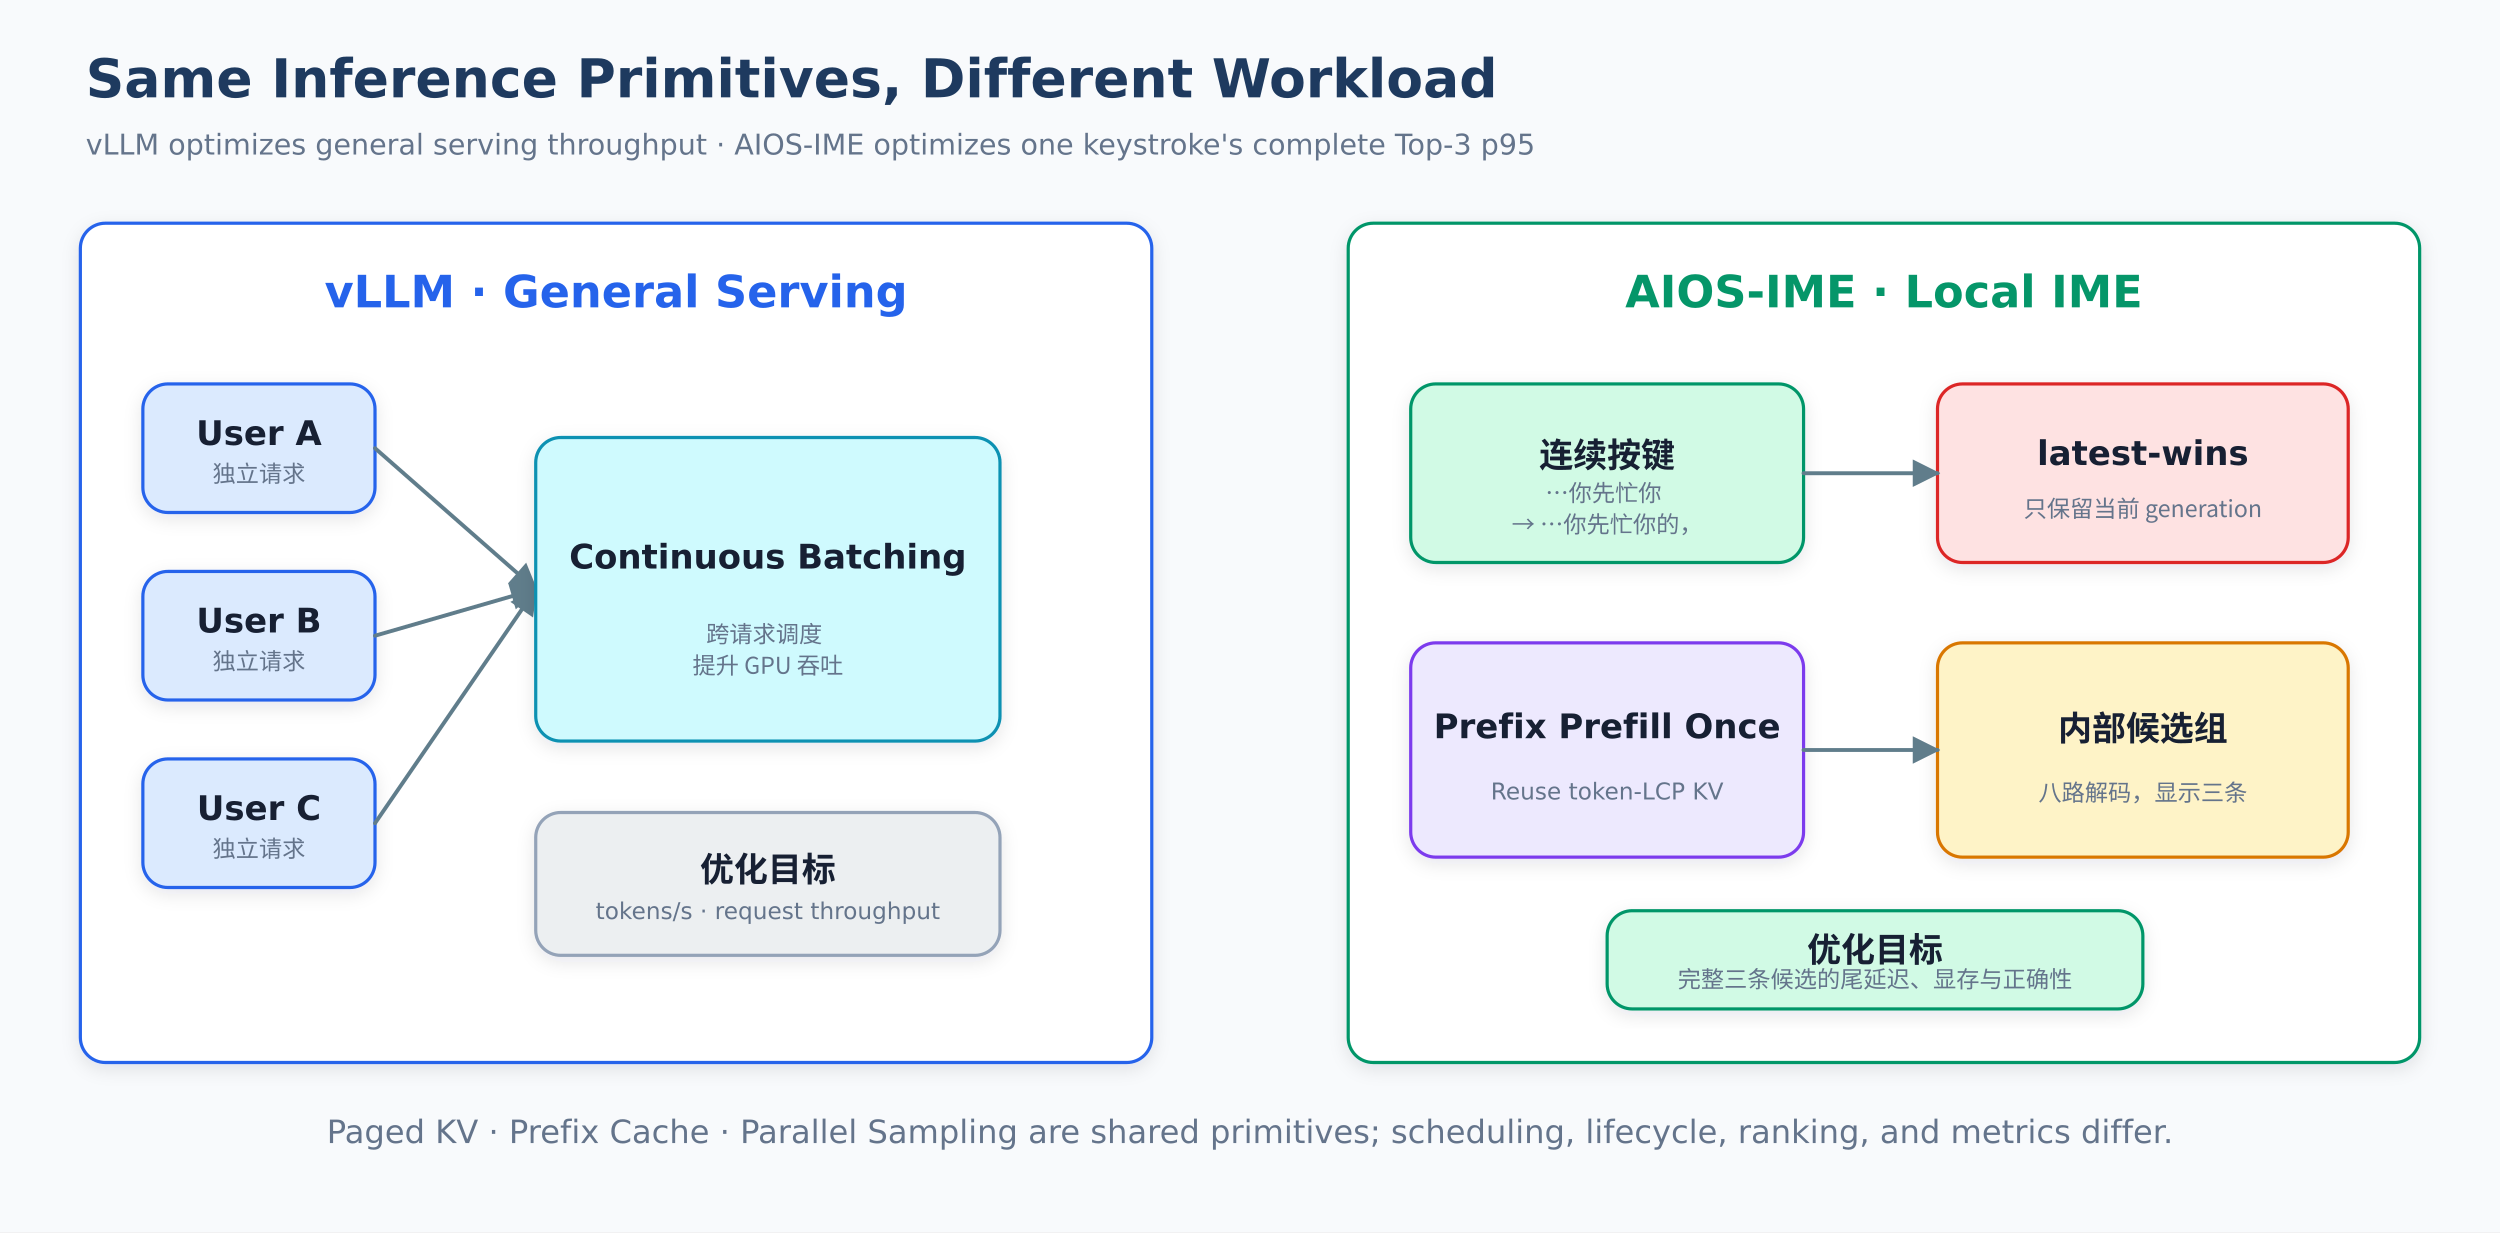
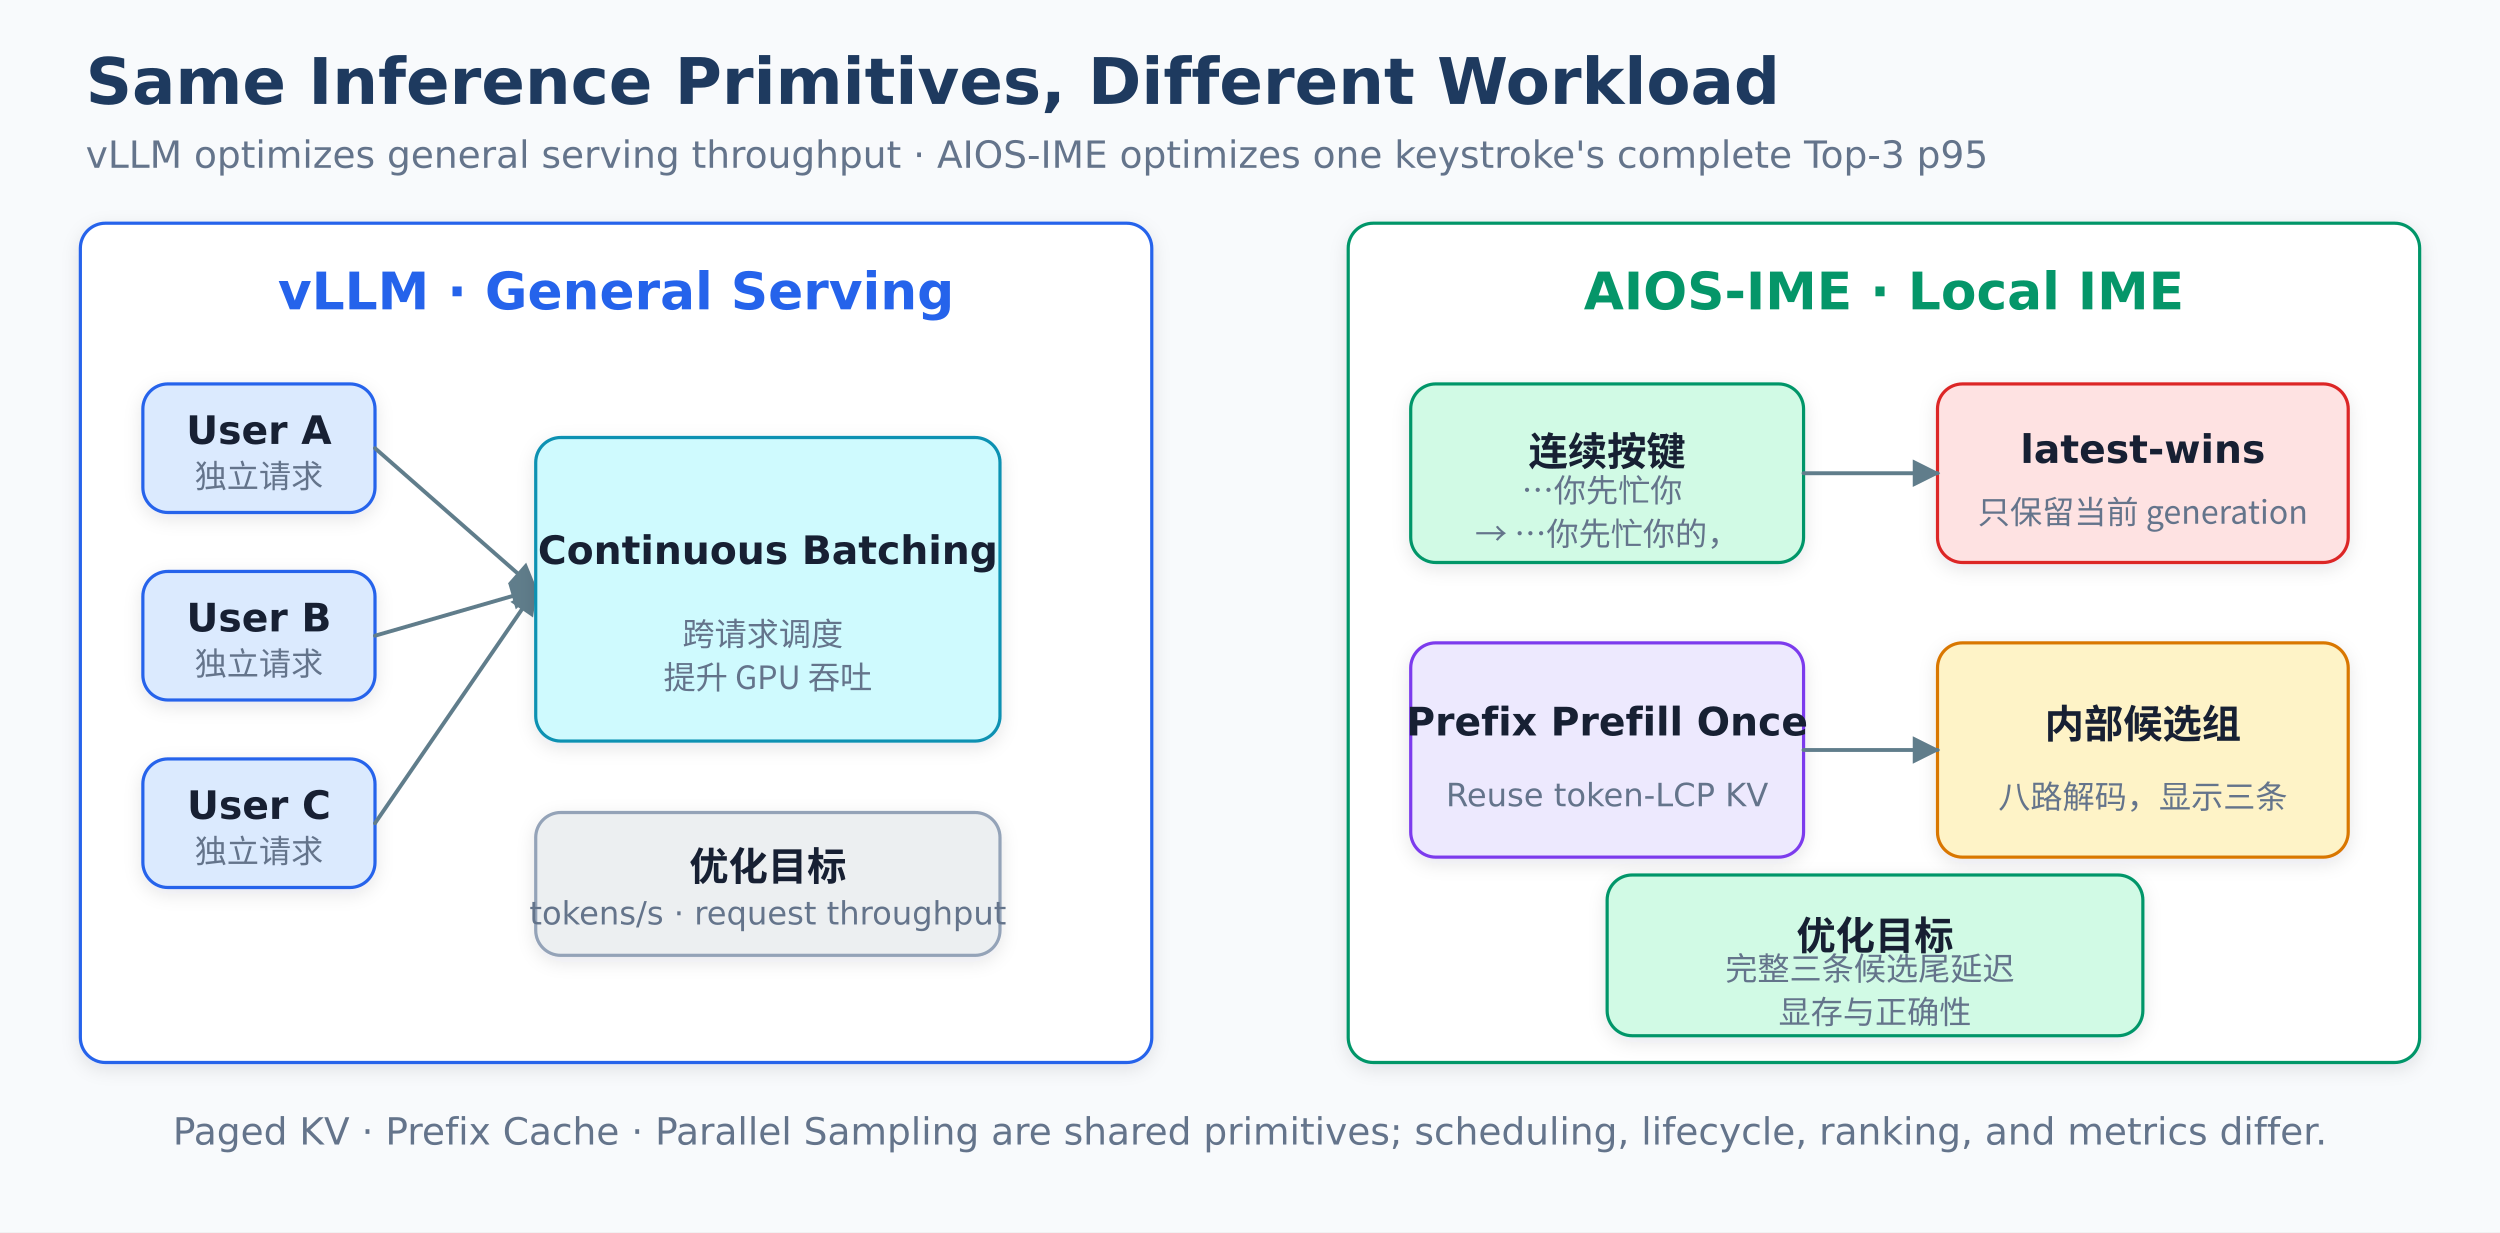
<svg xmlns="http://www.w3.org/2000/svg" width="1400" height="690" viewBox="0 0 1400 690" role="img" aria-labelledby="title desc">
  <defs>
    <marker id="arrow" viewBox="0 0 10 10" refX="9" refY="5" markerWidth="7" markerHeight="7" orient="auto-start-reverse">
      <path d="M 0 0 L 10 5 L 0 10 z" fill="#607d8b" />
    </marker>
    <filter id="shadow" x="-20%" y="-20%" width="140%" height="140%">
      <feDropShadow dx="0" dy="3" stdDeviation="5" flood-color="#0f172a" flood-opacity="0.10" />
    </filter>
  </defs>
  <rect width="100%" height="100%" fill="#f8fafc" />
-   <text text-anchor="start" dominant-baseline="middle" font-family="'DejaVu Sans', Helvetica, Arial, sans-serif" font-size="30" font-weight="700" fill="#1e3a5f">
-     <tspan x="48" y="46.0" font-family="'DejaVu Sans', Helvetica, Arial, sans-serif">Same Inference Primitives, Different Workload</tspan>
+   <text text-anchor="start" dominant-baseline="middle" font-family="'DejaVu Sans', Helvetica, Arial, sans-serif" font-size="36" font-weight="700" fill="#1e3a5f">
+     <tspan x="48" y="48.0" font-family="'DejaVu Sans', Helvetica, Arial, sans-serif">Same Inference Primitives, Different Workload</tspan>
  </text>
-   <text text-anchor="start" dominant-baseline="middle" font-family="'DejaVu Sans', Helvetica, Arial, sans-serif" font-size="16" font-weight="400" fill="#64748b">
-     <tspan x="48" y="82.0" font-family="'DejaVu Sans', Helvetica, Arial, sans-serif">vLLM optimizes general serving throughput · AIOS-IME optimizes one keystroke's complete Top-3 p95</tspan>
+   <text text-anchor="start" dominant-baseline="middle" font-family="'DejaVu Sans', Helvetica, Arial, sans-serif" font-size="21" font-weight="400" fill="#64748b">
+     <tspan x="48" y="88.0" font-family="'DejaVu Sans', Helvetica, Arial, sans-serif">vLLM optimizes general serving throughput · AIOS-IME optimizes one keystroke's complete Top-3 p95</tspan>
  </text>
  <rect x="45" y="125" width="600" height="470" rx="14" fill="#ffffff" stroke="#2563eb" stroke-width="1.8" filter="url(#shadow)" />
  <rect x="755" y="125" width="600" height="470" rx="14" fill="#ffffff" stroke="#059669" stroke-width="1.8" filter="url(#shadow)" />
-   <text text-anchor="middle" dominant-baseline="middle" font-family="'DejaVu Sans', Helvetica, Arial, sans-serif" font-size="25" font-weight="700" fill="#2563eb">
+   <text text-anchor="middle" dominant-baseline="middle" font-family="'DejaVu Sans', Helvetica, Arial, sans-serif" font-size="29" font-weight="700" fill="#2563eb">
    <tspan x="345.0" y="165.0" font-family="'DejaVu Sans', Helvetica, Arial, sans-serif">vLLM · General Serving</tspan>
  </text>
-   <text text-anchor="middle" dominant-baseline="middle" font-family="'DejaVu Sans', Helvetica, Arial, sans-serif" font-size="25" font-weight="700" fill="#059669">
+   <text text-anchor="middle" dominant-baseline="middle" font-family="'DejaVu Sans', Helvetica, Arial, sans-serif" font-size="29" font-weight="700" fill="#059669">
    <tspan x="1055.0" y="165.0" font-family="'DejaVu Sans', Helvetica, Arial, sans-serif">AIOS-IME · Local IME</tspan>
  </text>
  <rect x="80" y="215" width="130" height="72" rx="14" fill="#dbeafe" stroke="#2563eb" stroke-width="1.8" filter="url(#shadow)" />
-   <text text-anchor="middle" dominant-baseline="middle" font-family="'DejaVu Sans', Helvetica, Arial, sans-serif" font-size="19" font-weight="700" fill="#172033">
-     <tspan x="145.0" y="243.8" font-family="'DejaVu Sans', Helvetica, Arial, sans-serif">User A</tspan>
+   <text text-anchor="middle" dominant-baseline="middle" font-family="'DejaVu Sans', Helvetica, Arial, sans-serif" font-size="22" font-weight="700" fill="#172033">
+     <tspan x="145.0" y="242.36" font-family="'DejaVu Sans', Helvetica, Arial, sans-serif">User A</tspan>
  </text>
-   <text text-anchor="middle" dominant-baseline="middle" font-family="'DejaVu Sans', Helvetica, Arial, sans-serif" font-size="13" font-weight="400" fill="#64748b">
-     <tspan x="145.0" y="265.4" font-family="'Droid Sans Fallback', 'Noto Sans CJK SC', 'Microsoft YaHei', 'PingFang SC', sans-serif">独立请求</tspan>
+   <text text-anchor="middle" dominant-baseline="middle" font-family="'DejaVu Sans', Helvetica, Arial, sans-serif" font-size="18" font-weight="400" fill="#64748b">
+     <tspan x="145.0" y="266.84" font-family="'Droid Sans Fallback', 'Noto Sans CJK SC', 'Microsoft YaHei', 'PingFang SC', sans-serif">独立请求</tspan>
  </text>
  <line x1="210" y1="251" x2="300" y2="330" stroke="#607d8b" stroke-width="2.2" stroke-linecap="round" marker-end="url(#arrow)" />
  <rect x="80" y="320" width="130" height="72" rx="14" fill="#dbeafe" stroke="#2563eb" stroke-width="1.8" filter="url(#shadow)" />
-   <text text-anchor="middle" dominant-baseline="middle" font-family="'DejaVu Sans', Helvetica, Arial, sans-serif" font-size="19" font-weight="700" fill="#172033">
-     <tspan x="145.0" y="348.8" font-family="'DejaVu Sans', Helvetica, Arial, sans-serif">User B</tspan>
+   <text text-anchor="middle" dominant-baseline="middle" font-family="'DejaVu Sans', Helvetica, Arial, sans-serif" font-size="22" font-weight="700" fill="#172033">
+     <tspan x="145.0" y="347.36" font-family="'DejaVu Sans', Helvetica, Arial, sans-serif">User B</tspan>
  </text>
-   <text text-anchor="middle" dominant-baseline="middle" font-family="'DejaVu Sans', Helvetica, Arial, sans-serif" font-size="13" font-weight="400" fill="#64748b">
-     <tspan x="145.0" y="370.4" font-family="'Droid Sans Fallback', 'Noto Sans CJK SC', 'Microsoft YaHei', 'PingFang SC', sans-serif">独立请求</tspan>
+   <text text-anchor="middle" dominant-baseline="middle" font-family="'DejaVu Sans', Helvetica, Arial, sans-serif" font-size="18" font-weight="400" fill="#64748b">
+     <tspan x="145.0" y="371.84" font-family="'Droid Sans Fallback', 'Noto Sans CJK SC', 'Microsoft YaHei', 'PingFang SC', sans-serif">独立请求</tspan>
  </text>
  <line x1="210" y1="356" x2="300" y2="330" stroke="#607d8b" stroke-width="2.2" stroke-linecap="round" marker-end="url(#arrow)" />
  <rect x="80" y="425" width="130" height="72" rx="14" fill="#dbeafe" stroke="#2563eb" stroke-width="1.8" filter="url(#shadow)" />
-   <text text-anchor="middle" dominant-baseline="middle" font-family="'DejaVu Sans', Helvetica, Arial, sans-serif" font-size="19" font-weight="700" fill="#172033">
-     <tspan x="145.0" y="453.8" font-family="'DejaVu Sans', Helvetica, Arial, sans-serif">User C</tspan>
+   <text text-anchor="middle" dominant-baseline="middle" font-family="'DejaVu Sans', Helvetica, Arial, sans-serif" font-size="22" font-weight="700" fill="#172033">
+     <tspan x="145.0" y="452.36" font-family="'DejaVu Sans', Helvetica, Arial, sans-serif">User C</tspan>
  </text>
-   <text text-anchor="middle" dominant-baseline="middle" font-family="'DejaVu Sans', Helvetica, Arial, sans-serif" font-size="13" font-weight="400" fill="#64748b">
-     <tspan x="145.0" y="475.4" font-family="'Droid Sans Fallback', 'Noto Sans CJK SC', 'Microsoft YaHei', 'PingFang SC', sans-serif">独立请求</tspan>
+   <text text-anchor="middle" dominant-baseline="middle" font-family="'DejaVu Sans', Helvetica, Arial, sans-serif" font-size="18" font-weight="400" fill="#64748b">
+     <tspan x="145.0" y="476.84" font-family="'Droid Sans Fallback', 'Noto Sans CJK SC', 'Microsoft YaHei', 'PingFang SC', sans-serif">独立请求</tspan>
  </text>
  <line x1="210" y1="461" x2="300" y2="330" stroke="#607d8b" stroke-width="2.2" stroke-linecap="round" marker-end="url(#arrow)" />
  <rect x="300" y="245" width="260" height="170" rx="14" fill="#cffafe" stroke="#0891b2" stroke-width="1.8" filter="url(#shadow)" />
-   <text text-anchor="middle" dominant-baseline="middle" font-family="'DejaVu Sans', Helvetica, Arial, sans-serif" font-size="19" font-weight="700" fill="#172033">
-     <tspan x="430.0" y="313.0" font-family="'DejaVu Sans', Helvetica, Arial, sans-serif">Continuous Batching</tspan>
+   <text text-anchor="middle" dominant-baseline="middle" font-family="'DejaVu Sans', Helvetica, Arial, sans-serif" font-size="22" font-weight="700" fill="#172033">
+     <tspan x="430.0" y="309.6" font-family="'DejaVu Sans', Helvetica, Arial, sans-serif">Continuous Batching</tspan>
  </text>
-   <text text-anchor="middle" dominant-baseline="middle" font-family="'DejaVu Sans', Helvetica, Arial, sans-serif" font-size="13" font-weight="400" fill="#64748b">
-     <tspan x="430.0" y="355.225" font-family="'Droid Sans Fallback', 'Noto Sans CJK SC', 'Microsoft YaHei', 'PingFang SC', sans-serif">跨请求调度</tspan>
-     <tspan x="430.0" y="372.775" font-family="'Droid Sans Fallback', 'Noto Sans CJK SC', 'Microsoft YaHei', 'PingFang SC', sans-serif">提升 GPU 吞吐</tspan>
+   <text text-anchor="middle" dominant-baseline="middle" font-family="'DejaVu Sans', Helvetica, Arial, sans-serif" font-size="18" font-weight="400" fill="#64748b">
+     <tspan x="430.0" y="355.25" font-family="'Droid Sans Fallback', 'Noto Sans CJK SC', 'Microsoft YaHei', 'PingFang SC', sans-serif">跨请求调度</tspan>
+     <tspan x="430.0" y="379.55" font-family="'Droid Sans Fallback', 'Noto Sans CJK SC', 'Microsoft YaHei', 'PingFang SC', sans-serif">提升 GPU 吞吐</tspan>
  </text>
  <rect x="300" y="455" width="260" height="80" rx="14" fill="#eceff1" stroke="#94a3b8" stroke-width="1.8" filter="url(#shadow)" />
-   <text text-anchor="middle" dominant-baseline="middle" font-family="'DejaVu Sans', Helvetica, Arial, sans-serif" font-size="19" font-weight="700" fill="#172033">
-     <tspan x="430.0" y="487.0" font-family="'Droid Sans Fallback', 'Noto Sans CJK SC', 'Microsoft YaHei', 'PingFang SC', sans-serif">优化目标</tspan>
+   <text text-anchor="middle" dominant-baseline="middle" font-family="'DejaVu Sans', Helvetica, Arial, sans-serif" font-size="22" font-weight="700" fill="#172033">
+     <tspan x="430.0" y="485.4" font-family="'Droid Sans Fallback', 'Noto Sans CJK SC', 'Microsoft YaHei', 'PingFang SC', sans-serif">优化目标</tspan>
  </text>
-   <text text-anchor="middle" dominant-baseline="middle" font-family="'DejaVu Sans', Helvetica, Arial, sans-serif" font-size="13" font-weight="400" fill="#64748b">
-     <tspan x="430.0" y="511.0" font-family="'DejaVu Sans', Helvetica, Arial, sans-serif">tokens/s · request throughput</tspan>
+   <text text-anchor="middle" dominant-baseline="middle" font-family="'DejaVu Sans', Helvetica, Arial, sans-serif" font-size="18" font-weight="400" fill="#64748b">
+     <tspan x="430.0" y="512.6" font-family="'DejaVu Sans', Helvetica, Arial, sans-serif">tokens/s · request throughput</tspan>
  </text>
  <rect x="790" y="215" width="220" height="100" rx="14" fill="#d1fae5" stroke="#059669" stroke-width="1.8" filter="url(#shadow)" />
-   <text text-anchor="middle" dominant-baseline="middle" font-family="'DejaVu Sans', Helvetica, Arial, sans-serif" font-size="19" font-weight="700" fill="#172033">
-     <tspan x="900.0" y="255.0" font-family="'Droid Sans Fallback', 'Noto Sans CJK SC', 'Microsoft YaHei', 'PingFang SC', sans-serif">连续按键</tspan>
+   <text text-anchor="middle" dominant-baseline="middle" font-family="'DejaVu Sans', Helvetica, Arial, sans-serif" font-size="22" font-weight="700" fill="#172033">
+     <tspan x="900.0" y="253.0" font-family="'Droid Sans Fallback', 'Noto Sans CJK SC', 'Microsoft YaHei', 'PingFang SC', sans-serif">连续按键</tspan>
  </text>
-   <text text-anchor="middle" dominant-baseline="middle" font-family="'DejaVu Sans', Helvetica, Arial, sans-serif" font-size="13" font-weight="400" fill="#64748b">
-     <tspan x="900.0" y="276.225" font-family="'Droid Sans Fallback', 'Noto Sans CJK SC', 'Microsoft YaHei', 'PingFang SC', sans-serif">…你先忙你</tspan>
-     <tspan x="900.0" y="293.775" font-family="'Droid Sans Fallback', 'Noto Sans CJK SC', 'Microsoft YaHei', 'PingFang SC', sans-serif">→ …你先忙你的，</tspan>
+   <text text-anchor="middle" dominant-baseline="middle" font-family="'DejaVu Sans', Helvetica, Arial, sans-serif" font-size="18" font-weight="400" fill="#64748b">
+     <tspan x="900.0" y="274.85" font-family="'Droid Sans Fallback', 'Noto Sans CJK SC', 'Microsoft YaHei', 'PingFang SC', sans-serif">…你先忙你</tspan>
+     <tspan x="900.0" y="299.15" font-family="'Droid Sans Fallback', 'Noto Sans CJK SC', 'Microsoft YaHei', 'PingFang SC', sans-serif">→ …你先忙你的，</tspan>
  </text>
  <rect x="1085" y="215" width="230" height="100" rx="14" fill="#fee2e2" stroke="#dc2626" stroke-width="1.8" filter="url(#shadow)" />
-   <text text-anchor="middle" dominant-baseline="middle" font-family="'DejaVu Sans', Helvetica, Arial, sans-serif" font-size="19" font-weight="700" fill="#172033">
-     <tspan x="1200.0" y="255.0" font-family="'DejaVu Sans', Helvetica, Arial, sans-serif">latest-wins</tspan>
+   <text text-anchor="middle" dominant-baseline="middle" font-family="'DejaVu Sans', Helvetica, Arial, sans-serif" font-size="22" font-weight="700" fill="#172033">
+     <tspan x="1200.0" y="253.0" font-family="'DejaVu Sans', Helvetica, Arial, sans-serif">latest-wins</tspan>
  </text>
-   <text text-anchor="middle" dominant-baseline="middle" font-family="'DejaVu Sans', Helvetica, Arial, sans-serif" font-size="13" font-weight="400" fill="#64748b">
-     <tspan x="1200.0" y="285.0" font-family="'Droid Sans Fallback', 'Noto Sans CJK SC', 'Microsoft YaHei', 'PingFang SC', sans-serif">只保留当前 generation</tspan>
+   <text text-anchor="middle" dominant-baseline="middle" font-family="'DejaVu Sans', Helvetica, Arial, sans-serif" font-size="18" font-weight="400" fill="#64748b">
+     <tspan x="1200.0" y="287.0" font-family="'Droid Sans Fallback', 'Noto Sans CJK SC', 'Microsoft YaHei', 'PingFang SC', sans-serif">只保留当前 generation</tspan>
  </text>
  <line x1="1010" y1="265" x2="1085" y2="265" stroke="#607d8b" stroke-width="2.2" stroke-linecap="round" marker-end="url(#arrow)" />
  <rect x="790" y="360" width="220" height="120" rx="14" fill="#ede9fe" stroke="#7c3aed" stroke-width="1.8" filter="url(#shadow)" />
-   <text text-anchor="middle" dominant-baseline="middle" font-family="'DejaVu Sans', Helvetica, Arial, sans-serif" font-size="19" font-weight="700" fill="#172033">
-     <tspan x="900.0" y="408.0" font-family="'DejaVu Sans', Helvetica, Arial, sans-serif">Prefix Prefill Once</tspan>
+   <text text-anchor="middle" dominant-baseline="middle" font-family="'DejaVu Sans', Helvetica, Arial, sans-serif" font-size="22" font-weight="700" fill="#172033">
+     <tspan x="900.0" y="405.6" font-family="'DejaVu Sans', Helvetica, Arial, sans-serif">Prefix Prefill Once</tspan>
  </text>
-   <text text-anchor="middle" dominant-baseline="middle" font-family="'DejaVu Sans', Helvetica, Arial, sans-serif" font-size="13" font-weight="400" fill="#64748b">
-     <tspan x="900.0" y="444.0" font-family="'DejaVu Sans', Helvetica, Arial, sans-serif">Reuse token-LCP KV</tspan>
+   <text text-anchor="middle" dominant-baseline="middle" font-family="'DejaVu Sans', Helvetica, Arial, sans-serif" font-size="18" font-weight="400" fill="#64748b">
+     <tspan x="900.0" y="446.4" font-family="'DejaVu Sans', Helvetica, Arial, sans-serif">Reuse token-LCP KV</tspan>
  </text>
  <rect x="1085" y="360" width="230" height="120" rx="14" fill="#fef3c7" stroke="#d97706" stroke-width="1.8" filter="url(#shadow)" />
-   <text text-anchor="middle" dominant-baseline="middle" font-family="'DejaVu Sans', Helvetica, Arial, sans-serif" font-size="19" font-weight="700" fill="#172033">
-     <tspan x="1200.0" y="408.0" font-family="'Droid Sans Fallback', 'Noto Sans CJK SC', 'Microsoft YaHei', 'PingFang SC', sans-serif">内部候选组</tspan>
+   <text text-anchor="middle" dominant-baseline="middle" font-family="'DejaVu Sans', Helvetica, Arial, sans-serif" font-size="22" font-weight="700" fill="#172033">
+     <tspan x="1200.0" y="405.6" font-family="'Droid Sans Fallback', 'Noto Sans CJK SC', 'Microsoft YaHei', 'PingFang SC', sans-serif">内部候选组</tspan>
  </text>
-   <text text-anchor="middle" dominant-baseline="middle" font-family="'DejaVu Sans', Helvetica, Arial, sans-serif" font-size="13" font-weight="400" fill="#64748b">
-     <tspan x="1200.0" y="444.0" font-family="'Droid Sans Fallback', 'Noto Sans CJK SC', 'Microsoft YaHei', 'PingFang SC', sans-serif">八路解码，显示三条</tspan>
+   <text text-anchor="middle" dominant-baseline="middle" font-family="'DejaVu Sans', Helvetica, Arial, sans-serif" font-size="18" font-weight="400" fill="#64748b">
+     <tspan x="1200.0" y="446.4" font-family="'Droid Sans Fallback', 'Noto Sans CJK SC', 'Microsoft YaHei', 'PingFang SC', sans-serif">八路解码，显示三条</tspan>
  </text>
  <line x1="1010" y1="420" x2="1085" y2="420" stroke="#607d8b" stroke-width="2.2" stroke-linecap="round" marker-end="url(#arrow)" />
-   <rect x="900" y="510" width="300" height="55" rx="14" fill="#d1fae5" stroke="#059669" stroke-width="1.8" filter="url(#shadow)" />
-   <text text-anchor="middle" dominant-baseline="middle" font-family="'DejaVu Sans', Helvetica, Arial, sans-serif" font-size="19" font-weight="700" fill="#172033">
-     <tspan x="1050.0" y="532.0" font-family="'Droid Sans Fallback', 'Noto Sans CJK SC', 'Microsoft YaHei', 'PingFang SC', sans-serif">优化目标</tspan>
+   <rect x="900" y="490" width="300" height="90" rx="14" fill="#d1fae5" stroke="#059669" stroke-width="1.8" filter="url(#shadow)" />
+   <text text-anchor="middle" dominant-baseline="middle" font-family="'DejaVu Sans', Helvetica, Arial, sans-serif" font-size="22" font-weight="700" fill="#172033">
+     <tspan x="1050.0" y="524.2" font-family="'Droid Sans Fallback', 'Noto Sans CJK SC', 'Microsoft YaHei', 'PingFang SC', sans-serif">优化目标</tspan>
  </text>
-   <text text-anchor="middle" dominant-baseline="middle" font-family="'DejaVu Sans', Helvetica, Arial, sans-serif" font-size="13" font-weight="400" fill="#64748b">
-     <tspan x="1050.0" y="548.5" font-family="'Droid Sans Fallback', 'Noto Sans CJK SC', 'Microsoft YaHei', 'PingFang SC', sans-serif">完整三条候选的尾延迟、显存与正确性</tspan>
+   <text text-anchor="middle" dominant-baseline="middle" font-family="'DejaVu Sans', Helvetica, Arial, sans-serif" font-size="18" font-weight="400" fill="#64748b">
+     <tspan x="1050.0" y="542.65" font-family="'Droid Sans Fallback', 'Noto Sans CJK SC', 'Microsoft YaHei', 'PingFang SC', sans-serif">完整三条候选尾延迟</tspan>
+     <tspan x="1050.0" y="566.95" font-family="'Droid Sans Fallback', 'Noto Sans CJK SC', 'Microsoft YaHei', 'PingFang SC', sans-serif">显存与正确性</tspan>
  </text>
-   <text text-anchor="middle" dominant-baseline="middle" font-family="'DejaVu Sans', Helvetica, Arial, sans-serif" font-size="18" font-weight="500" fill="#64748b">
+   <text text-anchor="middle" dominant-baseline="middle" font-family="'DejaVu Sans', Helvetica, Arial, sans-serif" font-size="21" font-weight="500" fill="#64748b">
    <tspan x="700" y="635.0" font-family="'DejaVu Sans', Helvetica, Arial, sans-serif">Paged KV · Prefix Cache · Parallel Sampling are shared primitives; scheduling, lifecycle, ranking, and metrics differ.</tspan>
  </text>
</svg>
